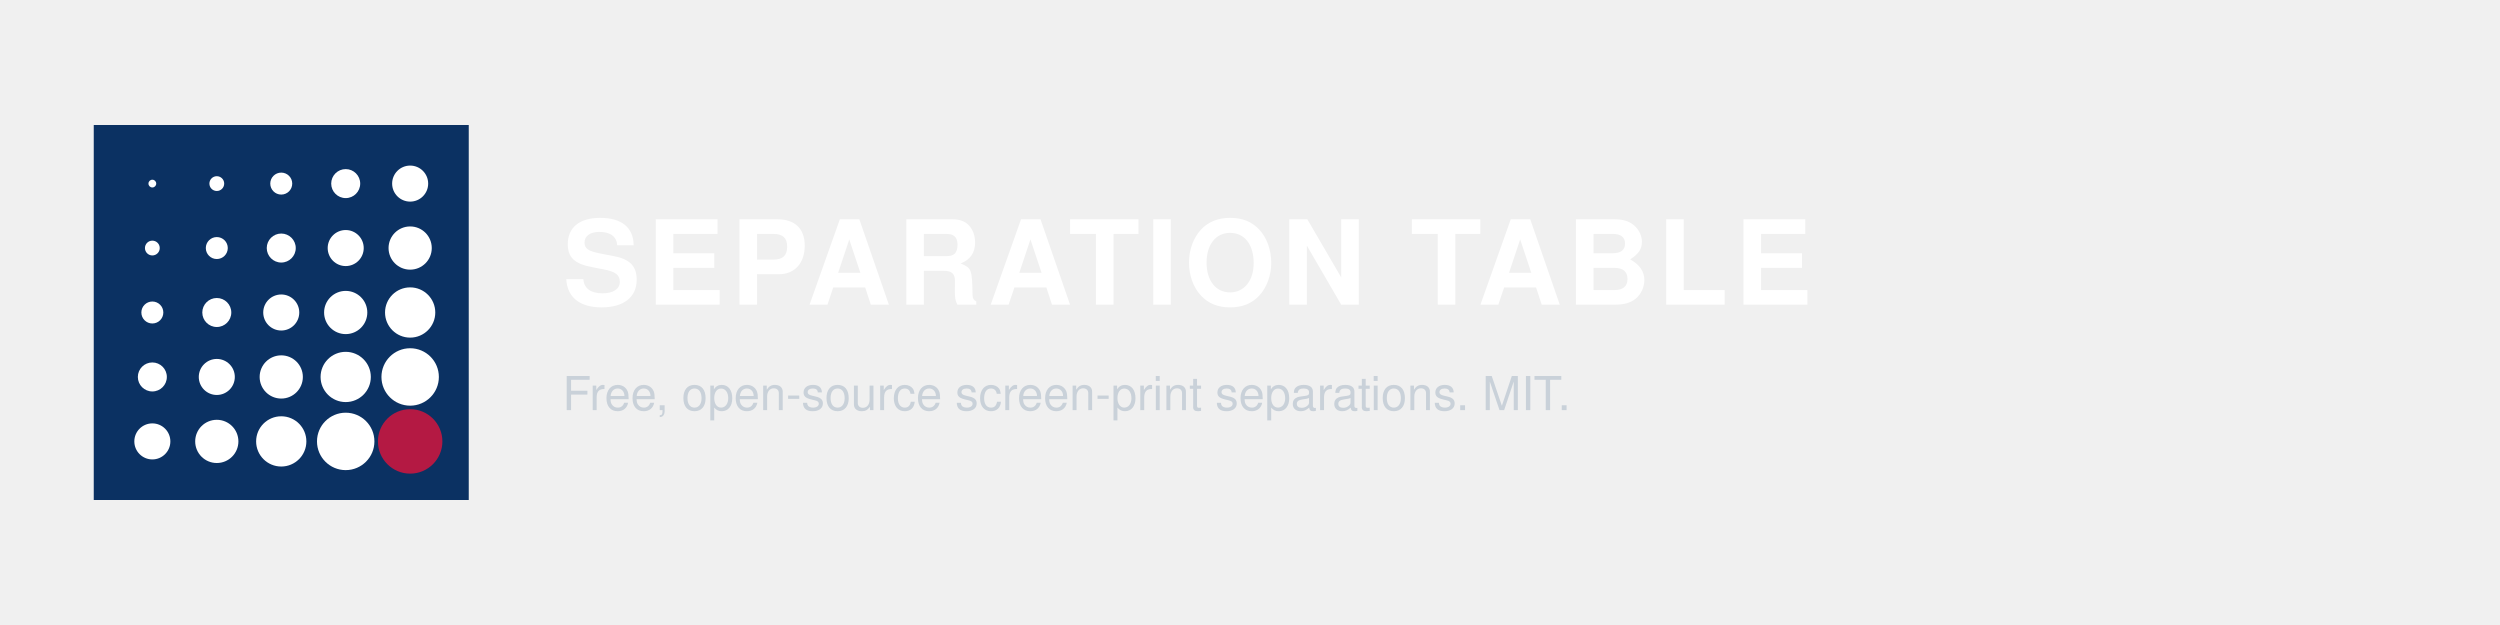
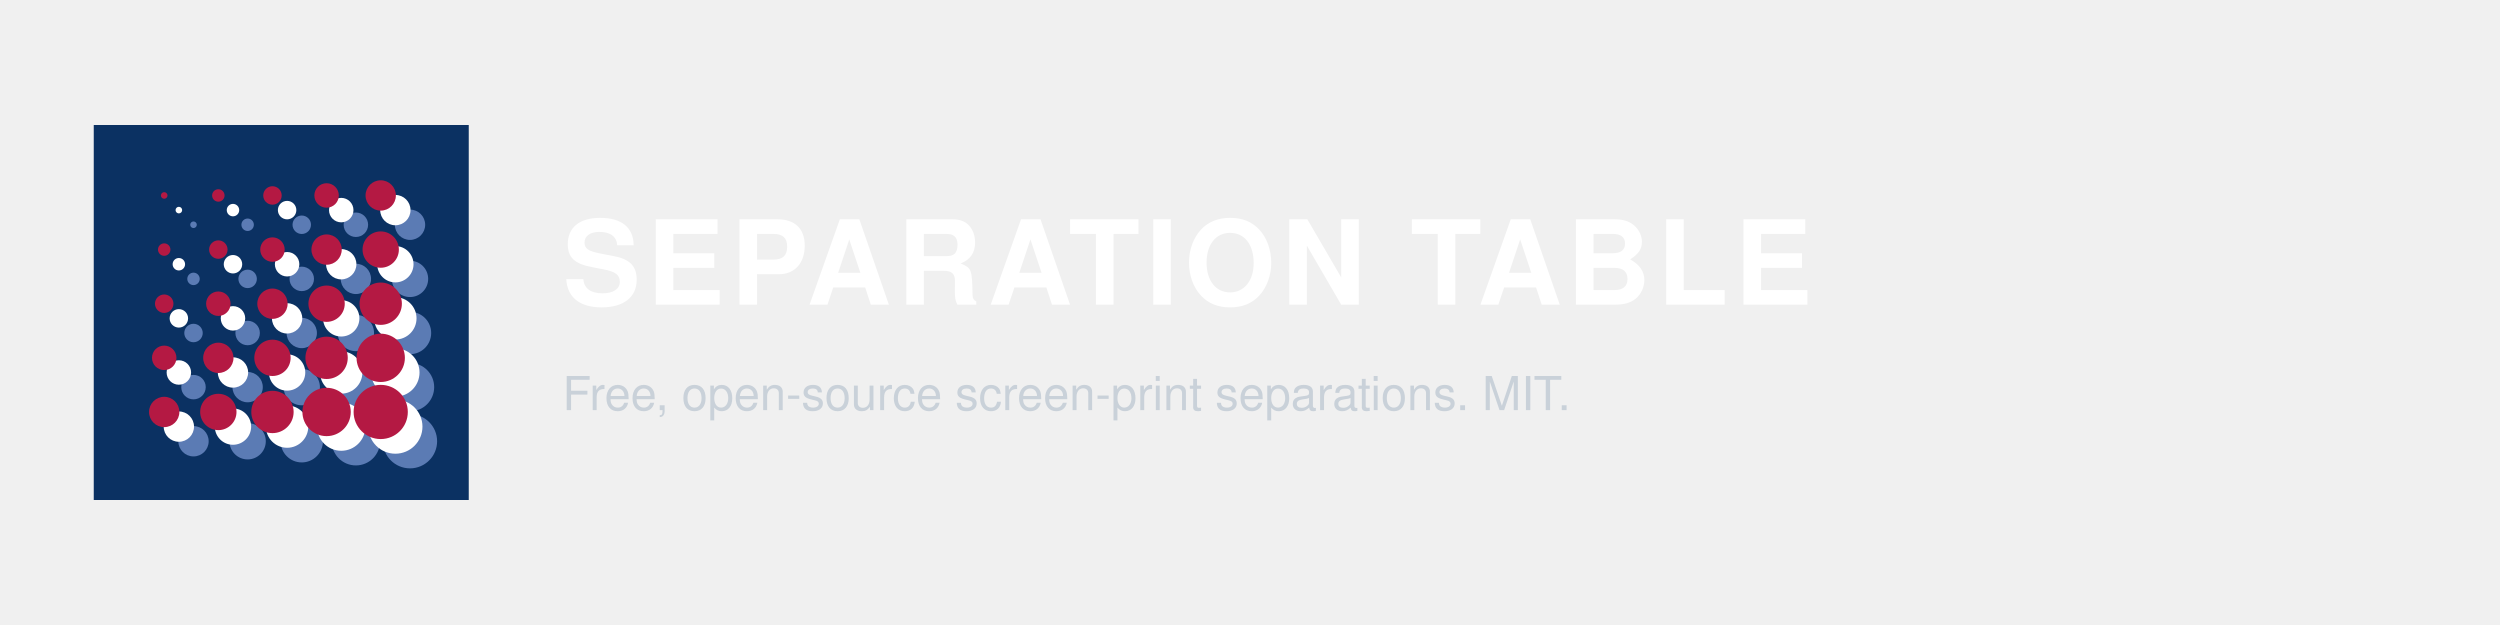
<svg xmlns="http://www.w3.org/2000/svg" viewBox="0 0 1280 320" width="1280" height="320" role="img" aria-label="Separation Table">
  <svg x="48" y="64" width="192" height="192" viewBox="0 0 512 512">
    <rect width="512" height="512" fill="#0B3162" />
-     <circle cx="80" cy="80" r="5.3" fill="#FFFFFF" />
-     <circle cx="168" cy="80" r="10.1" fill="#FFFFFF" />
-     <circle cx="256" cy="80" r="15.0" fill="#FFFFFF" />
-     <circle cx="344" cy="80" r="19.8" fill="#FFFFFF" />
-     <circle cx="432" cy="80" r="24.6" fill="#FFFFFF" />
-     <circle cx="80" cy="168" r="10.1" fill="#FFFFFF" />
-     <circle cx="168" cy="168" r="15.0" fill="#FFFFFF" />
-     <circle cx="256" cy="168" r="19.8" fill="#FFFFFF" />
-     <circle cx="344" cy="168" r="24.6" fill="#FFFFFF" />
-     <circle cx="432" cy="168" r="29.5" fill="#FFFFFF" />
-     <circle cx="80" cy="256" r="15.0" fill="#FFFFFF" />
-     <circle cx="168" cy="256" r="19.8" fill="#FFFFFF" />
-     <circle cx="256" cy="256" r="24.6" fill="#FFFFFF" />
-     <circle cx="344" cy="256" r="29.5" fill="#FFFFFF" />
-     <circle cx="432" cy="256" r="34.3" fill="#FFFFFF" />
-     <circle cx="80" cy="344" r="19.8" fill="#FFFFFF" />
-     <circle cx="168" cy="344" r="24.6" fill="#FFFFFF" />
-     <circle cx="256" cy="344" r="29.5" fill="#FFFFFF" />
-     <circle cx="344" cy="344" r="34.3" fill="#FFFFFF" />
-     <circle cx="432" cy="344" r="39.2" fill="#FFFFFF" />
-     <circle cx="80" cy="432" r="24.6" fill="#FFFFFF" />
-     <circle cx="168" cy="432" r="29.5" fill="#FFFFFF" />
-     <circle cx="256" cy="432" r="34.3" fill="#FFFFFF" />
-     <circle cx="344" cy="432" r="39.2" fill="#FFFFFF" />
-     <circle cx="432" cy="432" r="44.0" fill="#B41943" />
+     <circle cx="136.2" cy="136.2" r="4.5" fill="#5B7BB4" />
+     <circle cx="210.1" cy="136.2" r="8.5" fill="#5B7BB4" />
+     <circle cx="284.0" cy="136.2" r="12.6" fill="#5B7BB4" />
+     <circle cx="357.9" cy="136.2" r="16.7" fill="#5B7BB4" />
+     <circle cx="431.8" cy="136.2" r="20.7" fill="#5B7BB4" />
+     <circle cx="136.2" cy="210.1" r="8.5" fill="#5B7BB4" />
+     <circle cx="210.1" cy="210.1" r="12.6" fill="#5B7BB4" />
+     <circle cx="284.0" cy="210.1" r="16.7" fill="#5B7BB4" />
+     <circle cx="357.9" cy="210.1" r="20.7" fill="#5B7BB4" />
+     <circle cx="431.8" cy="210.1" r="24.8" fill="#5B7BB4" />
+     <circle cx="136.2" cy="284.0" r="12.6" fill="#5B7BB4" />
+     <circle cx="210.1" cy="284.0" r="16.7" fill="#5B7BB4" />
+     <circle cx="284.0" cy="284.0" r="20.7" fill="#5B7BB4" />
+     <circle cx="357.9" cy="284.0" r="24.8" fill="#5B7BB4" />
+     <circle cx="431.8" cy="284.0" r="28.9" fill="#5B7BB4" />
+     <circle cx="136.2" cy="357.9" r="16.7" fill="#5B7BB4" />
+     <circle cx="210.1" cy="357.9" r="20.7" fill="#5B7BB4" />
+     <circle cx="284.0" cy="357.9" r="24.8" fill="#5B7BB4" />
+     <circle cx="357.9" cy="357.9" r="28.9" fill="#5B7BB4" />
+     <circle cx="431.8" cy="357.9" r="33.0" fill="#5B7BB4" />
+     <circle cx="136.2" cy="431.8" r="20.7" fill="#5B7BB4" />
+     <circle cx="210.1" cy="431.8" r="24.8" fill="#5B7BB4" />
+     <circle cx="284.0" cy="431.8" r="28.9" fill="#5B7BB4" />
+     <circle cx="357.9" cy="431.8" r="33.0" fill="#5B7BB4" />
+     <circle cx="431.8" cy="431.8" r="37.0" fill="#5B7BB4" />
+     <circle cx="116.2" cy="116.2" r="4.5" fill="#FFFFFF" />
+     <circle cx="190.1" cy="116.2" r="8.5" fill="#FFFFFF" />
+     <circle cx="264.0" cy="116.2" r="12.6" fill="#FFFFFF" />
+     <circle cx="337.9" cy="116.2" r="16.7" fill="#FFFFFF" />
+     <circle cx="411.8" cy="116.2" r="20.7" fill="#FFFFFF" />
+     <circle cx="116.2" cy="190.1" r="8.5" fill="#FFFFFF" />
+     <circle cx="190.1" cy="190.1" r="12.6" fill="#FFFFFF" />
+     <circle cx="264.0" cy="190.1" r="16.7" fill="#FFFFFF" />
+     <circle cx="337.9" cy="190.1" r="20.7" fill="#FFFFFF" />
+     <circle cx="411.8" cy="190.1" r="24.8" fill="#FFFFFF" />
+     <circle cx="116.2" cy="264.0" r="12.6" fill="#FFFFFF" />
+     <circle cx="190.1" cy="264.0" r="16.7" fill="#FFFFFF" />
+     <circle cx="264.0" cy="264.0" r="20.7" fill="#FFFFFF" />
+     <circle cx="337.9" cy="264.0" r="24.8" fill="#FFFFFF" />
+     <circle cx="411.8" cy="264.0" r="28.9" fill="#FFFFFF" />
+     <circle cx="116.2" cy="337.9" r="16.7" fill="#FFFFFF" />
+     <circle cx="190.1" cy="337.9" r="20.7" fill="#FFFFFF" />
+     <circle cx="264.0" cy="337.9" r="24.8" fill="#FFFFFF" />
+     <circle cx="337.9" cy="337.9" r="28.9" fill="#FFFFFF" />
+     <circle cx="411.8" cy="337.9" r="33.0" fill="#FFFFFF" />
+     <circle cx="116.2" cy="411.8" r="20.7" fill="#FFFFFF" />
+     <circle cx="190.1" cy="411.8" r="24.8" fill="#FFFFFF" />
+     <circle cx="264.0" cy="411.8" r="28.9" fill="#FFFFFF" />
+     <circle cx="337.9" cy="411.8" r="33.0" fill="#FFFFFF" />
+     <circle cx="411.8" cy="411.8" r="37.0" fill="#FFFFFF" />
+     <circle cx="96.2" cy="96.2" r="4.5" fill="#B41943" />
+     <circle cx="170.1" cy="96.2" r="8.5" fill="#B41943" />
+     <circle cx="244.0" cy="96.2" r="12.6" fill="#B41943" />
+     <circle cx="317.9" cy="96.2" r="16.7" fill="#B41943" />
+     <circle cx="391.8" cy="96.2" r="20.7" fill="#B41943" />
+     <circle cx="96.2" cy="170.1" r="8.5" fill="#B41943" />
+     <circle cx="170.1" cy="170.1" r="12.6" fill="#B41943" />
+     <circle cx="244.0" cy="170.1" r="16.7" fill="#B41943" />
+     <circle cx="317.9" cy="170.1" r="20.7" fill="#B41943" />
+     <circle cx="391.8" cy="170.1" r="24.8" fill="#B41943" />
+     <circle cx="96.2" cy="244.0" r="12.6" fill="#B41943" />
+     <circle cx="170.1" cy="244.0" r="16.7" fill="#B41943" />
+     <circle cx="244.0" cy="244.0" r="20.7" fill="#B41943" />
+     <circle cx="317.9" cy="244.0" r="24.8" fill="#B41943" />
+     <circle cx="391.8" cy="244.0" r="28.9" fill="#B41943" />
+     <circle cx="96.2" cy="317.9" r="16.7" fill="#B41943" />
+     <circle cx="170.1" cy="317.9" r="20.7" fill="#B41943" />
+     <circle cx="244.0" cy="317.9" r="24.8" fill="#B41943" />
+     <circle cx="317.9" cy="317.9" r="28.9" fill="#B41943" />
+     <circle cx="391.8" cy="317.9" r="33.0" fill="#B41943" />
+     <circle cx="96.2" cy="391.8" r="20.7" fill="#B41943" />
+     <circle cx="170.1" cy="391.8" r="24.8" fill="#B41943" />
+     <circle cx="244.0" cy="391.8" r="28.9" fill="#B41943" />
+     <circle cx="317.9" cy="391.8" r="33.0" fill="#B41943" />
+     <circle cx="391.8" cy="391.8" r="37.0" fill="#B41943" />
  </svg>
  <text x="288" y="156" font-family="Helvetica Neue, Helvetica, Arial, sans-serif" font-size="60" font-weight="700" fill="#FFFFFF" letter-spacing="3">SEPARATION TABLE</text>
  <text x="288" y="210" font-family="Helvetica Neue, Helvetica, Arial, sans-serif" font-size="24" fill="#C9D1D9">Free, open-source screen-print separations. MIT.</text>
</svg>
